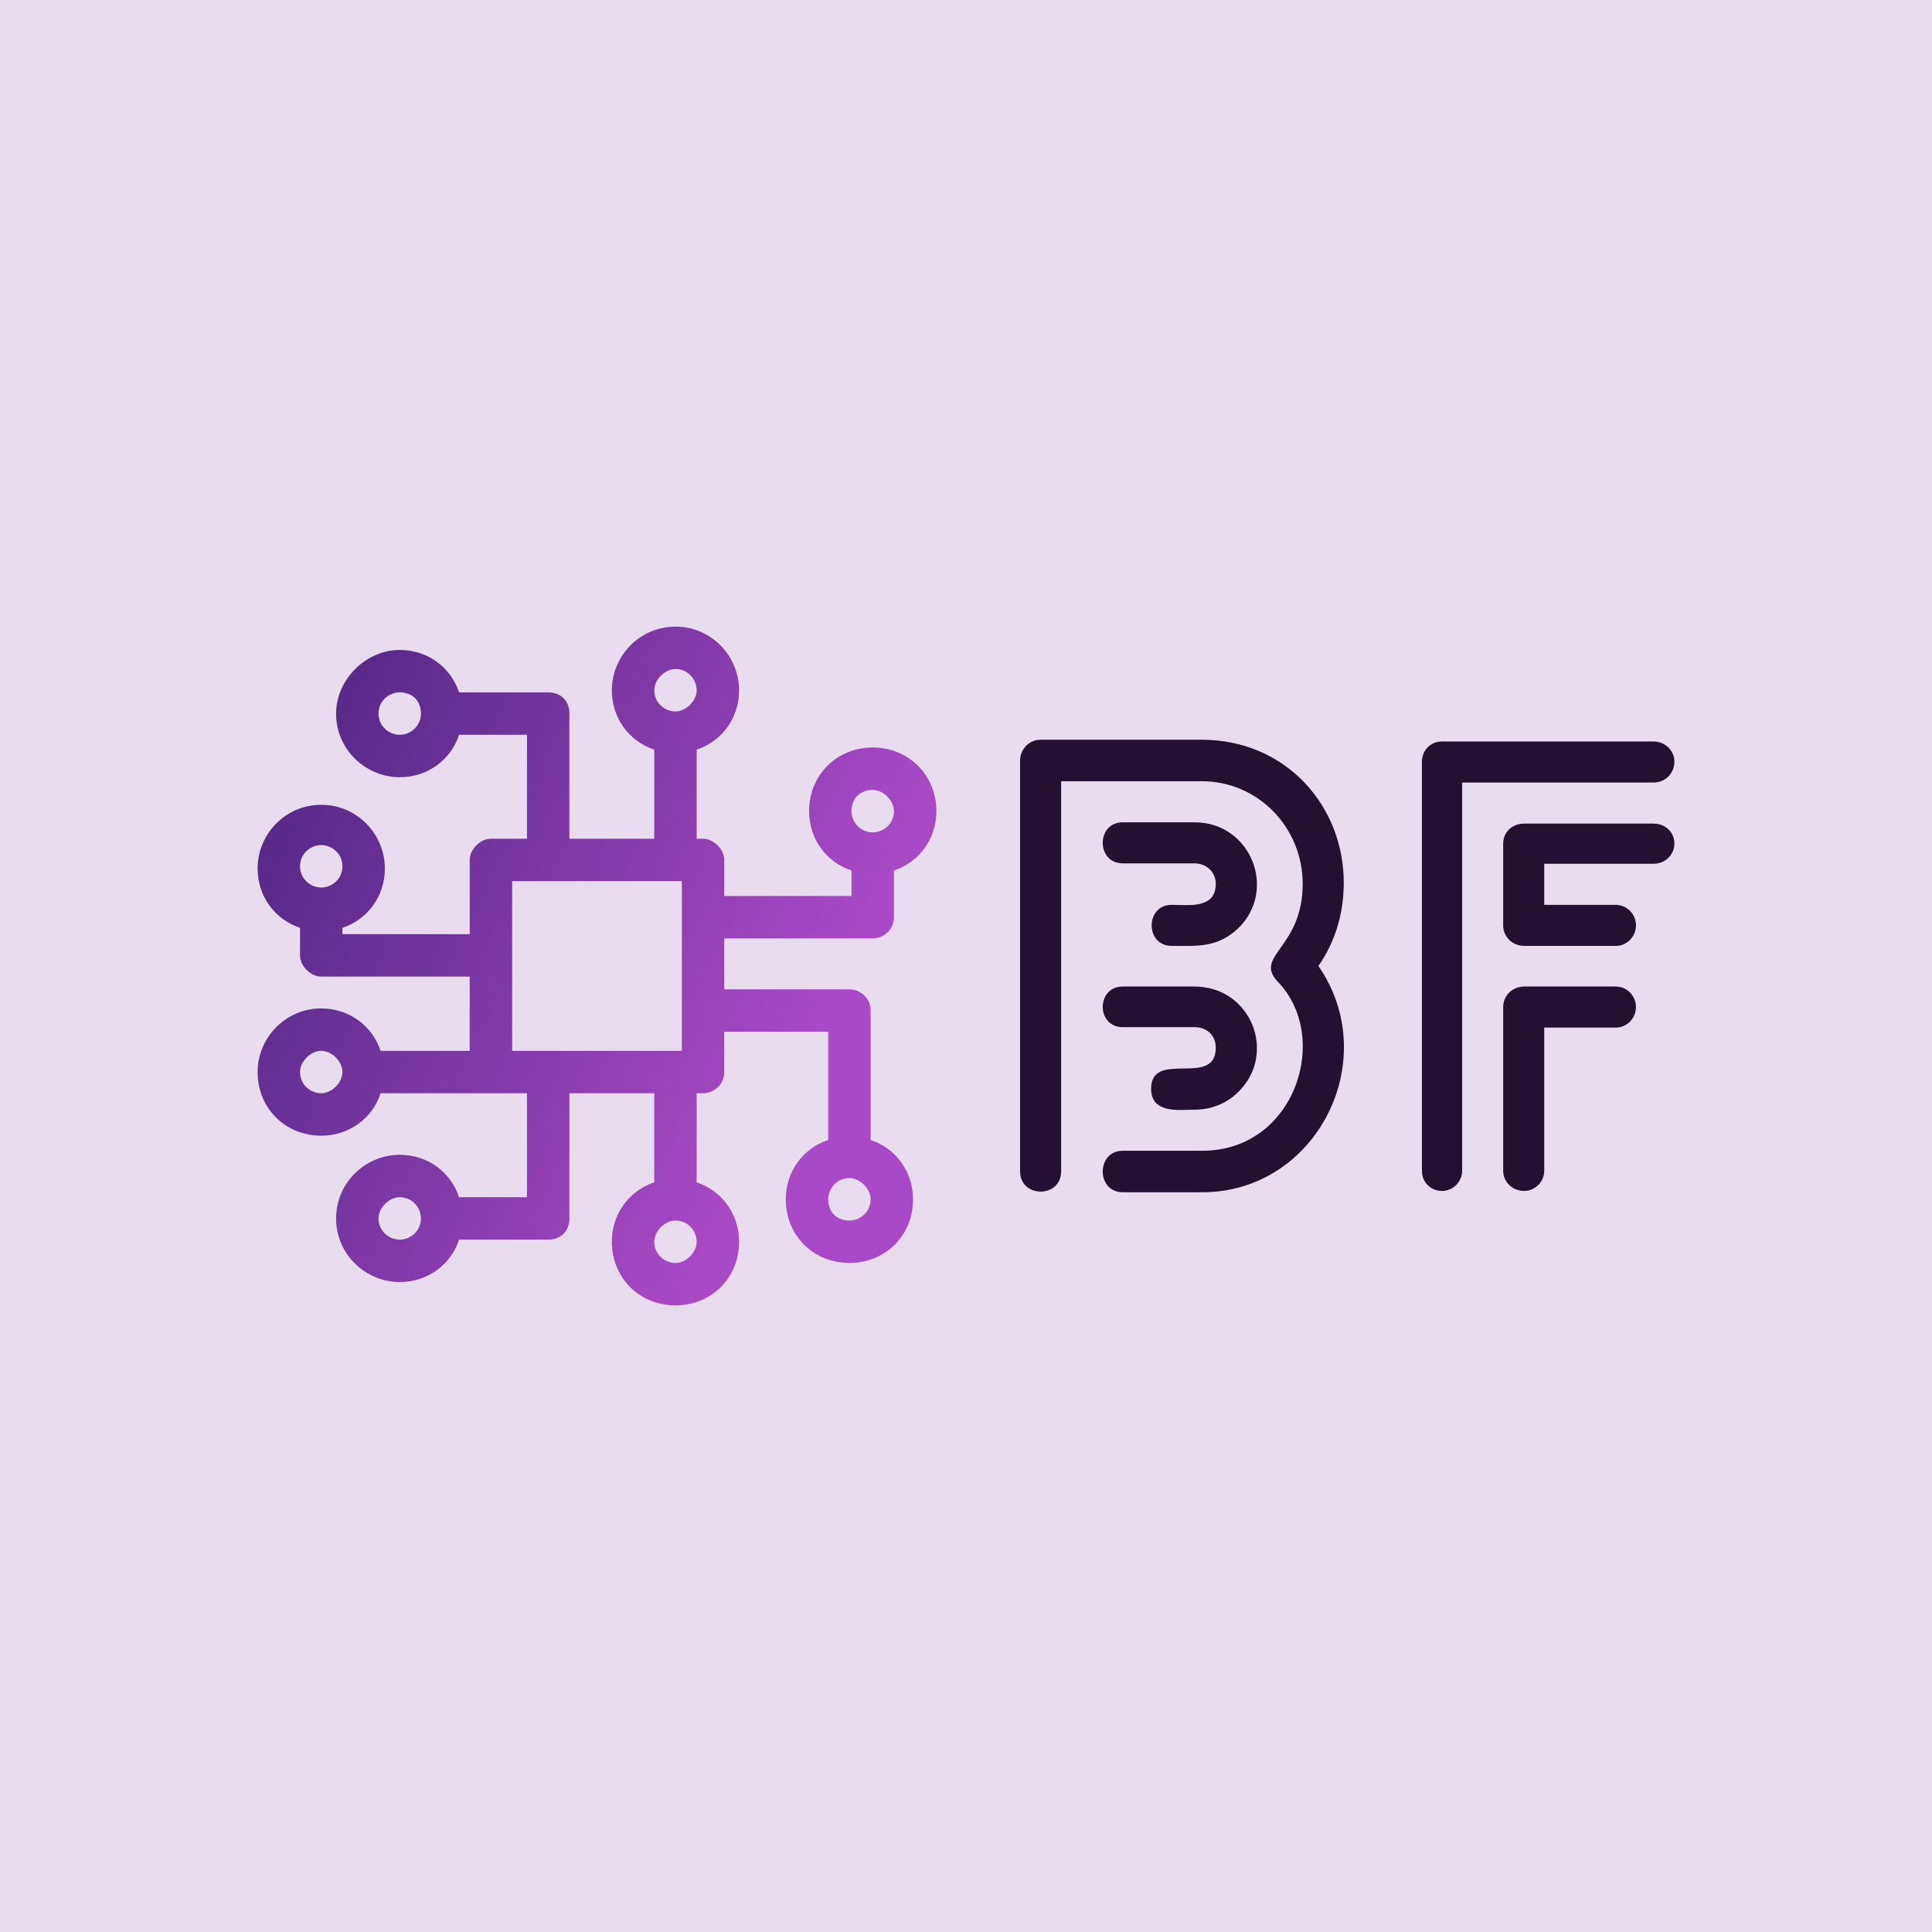
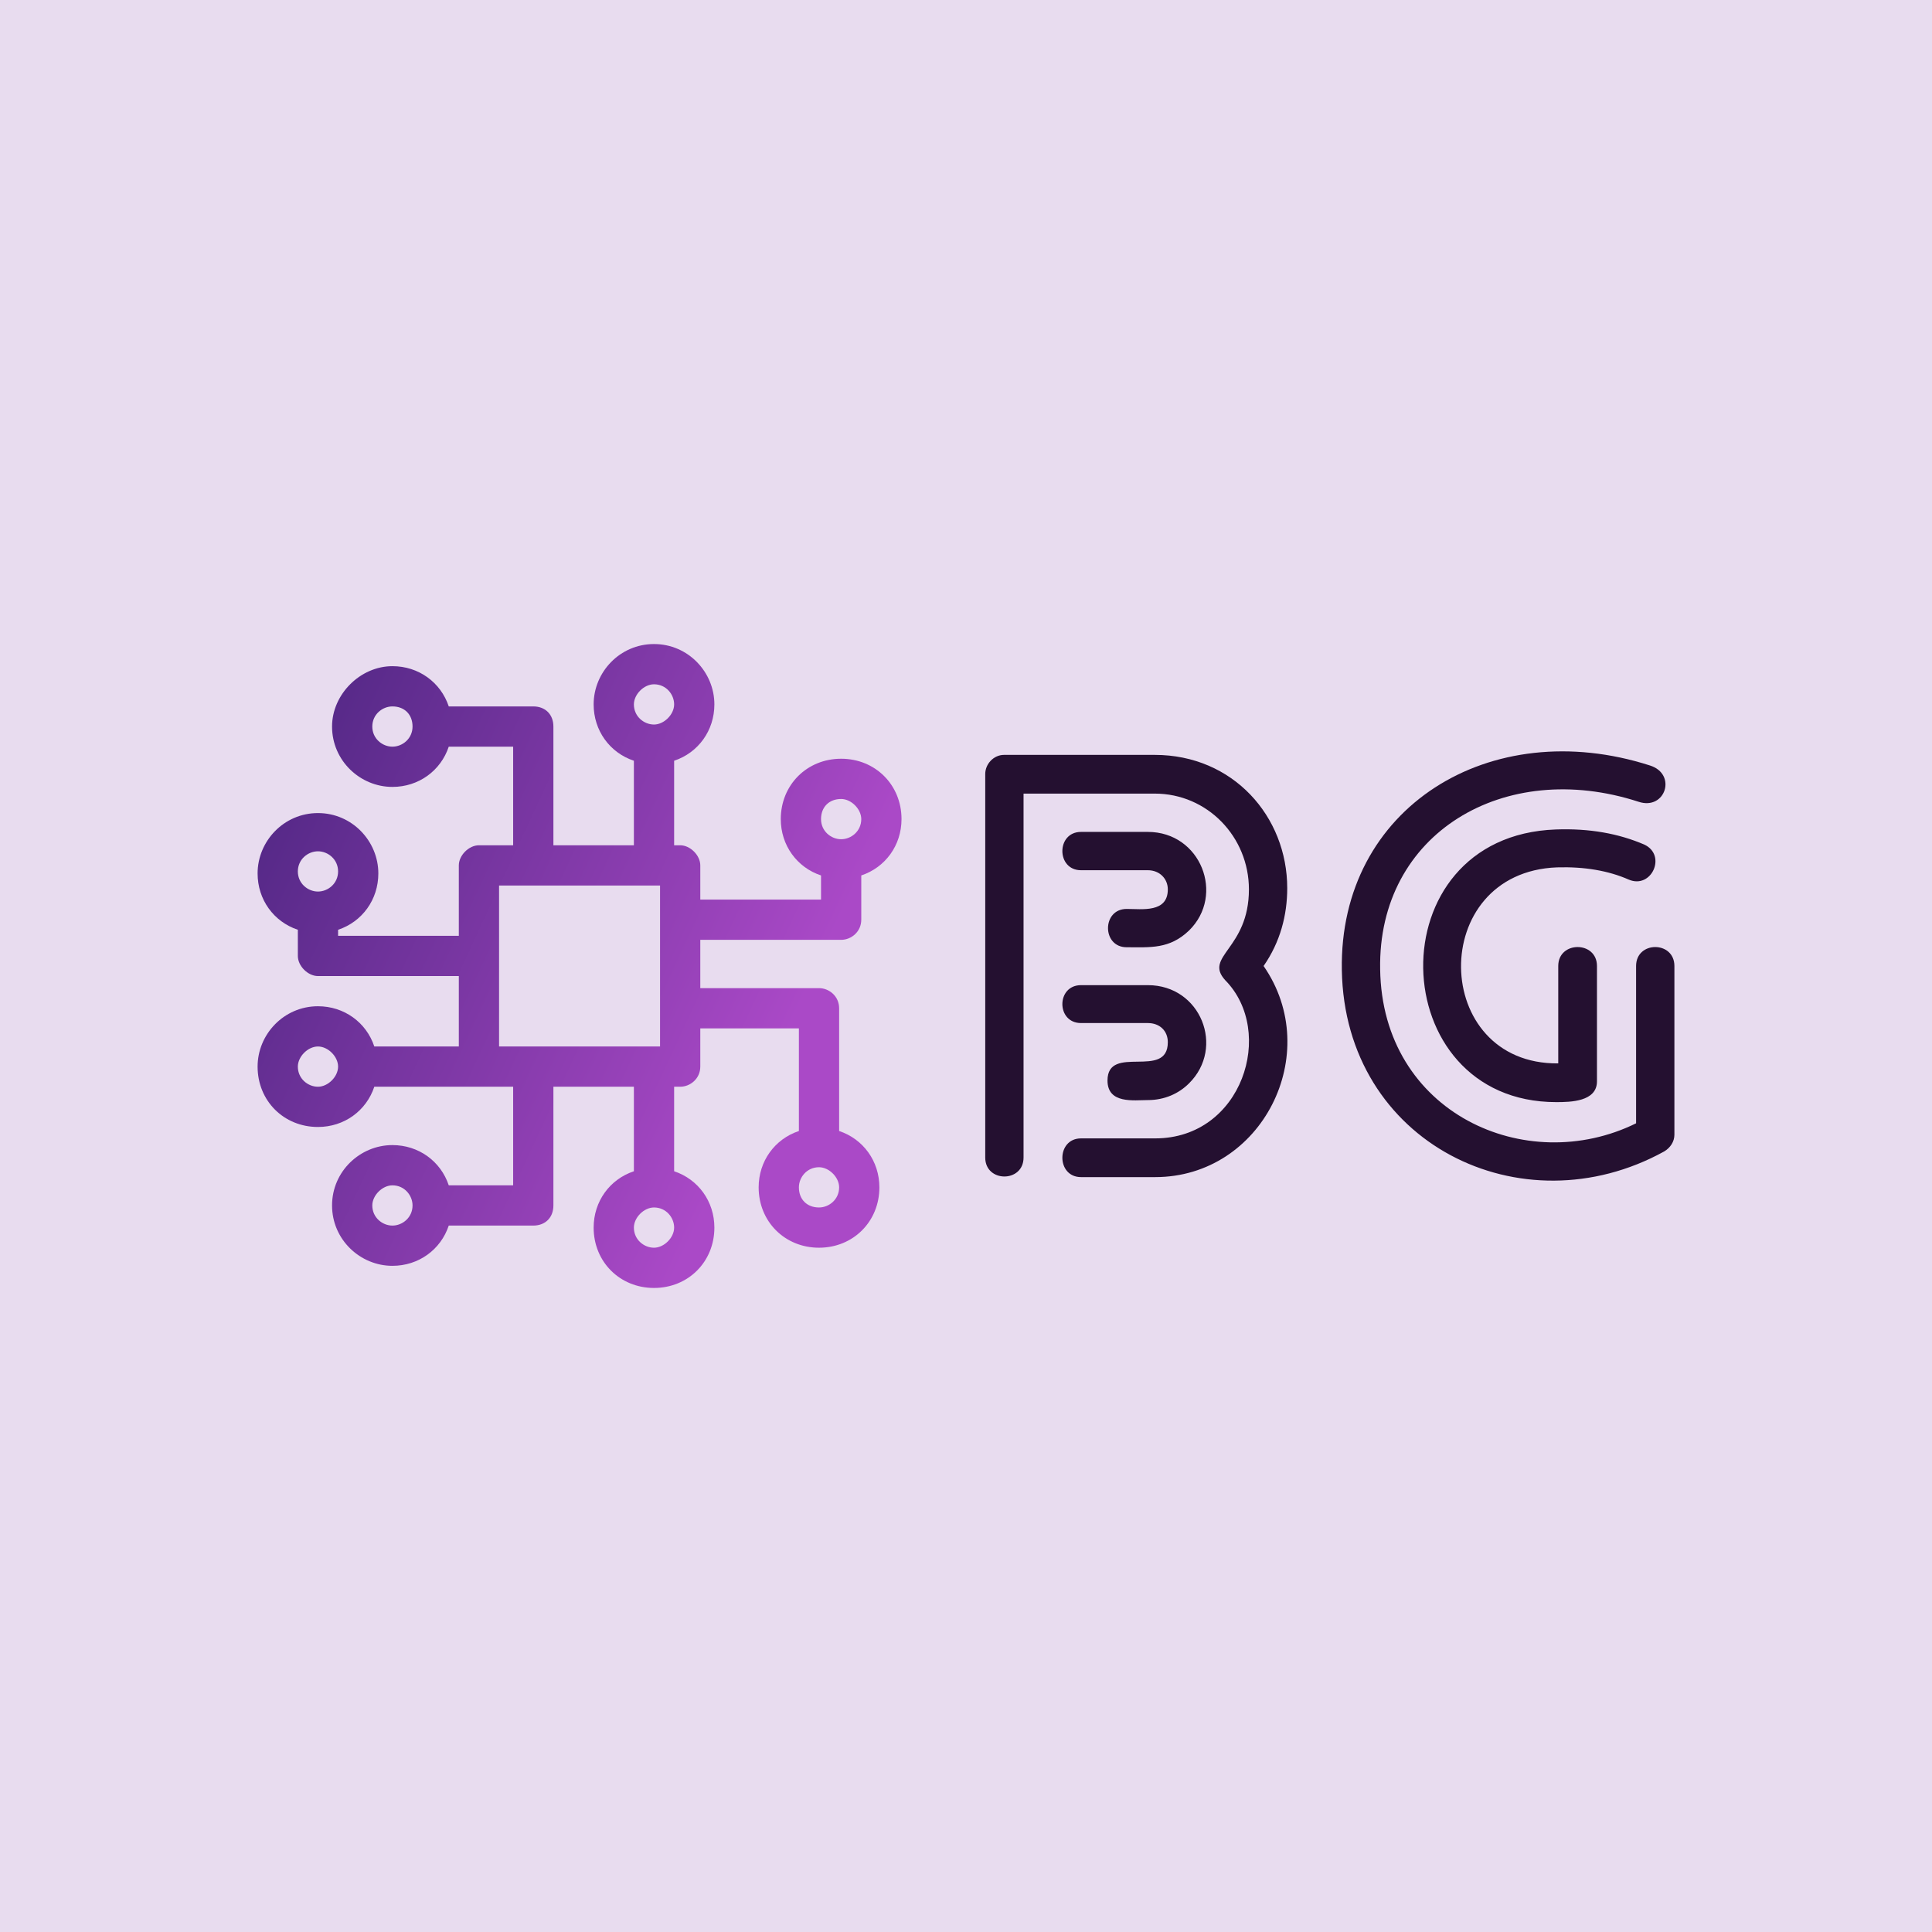
<svg xmlns="http://www.w3.org/2000/svg" data-v-fde0c5aa="" viewBox="0 0 300 300" class="iconLeft">
  <defs data-v-fde0c5aa="" />
  <rect data-v-fde0c5aa="" fill="#E8DCEF" x="0" y="0" width="300px" height="300px" class="logo-background-square" />
  <defs data-v-fde0c5aa="" />
-   <g data-v-fde0c5aa="" id="8edfc1fc-74db-4aaa-98a0-f544977e7210" fill="#241030" transform="matrix(6.782438,0,0,6.782438,150.8027,112.7644)">
-     <path d="M5.11 8.78L5.11 8.78C5.52 8.78 5.87 8.62 6.12 8.37C7.01 7.49 6.41 5.96 5.11 5.96L3.47 5.96C2.86 5.96 2.86 6.89 3.47 6.89L5.11 6.89C5.40 6.89 5.60 7.08 5.60 7.36C5.60 8.29 4.12 7.39 4.12 8.30C4.12 8.88 4.77 8.78 5.11 8.78ZM3.47 3.14L3.47 3.14L5.11 3.14C5.40 3.14 5.60 3.35 5.60 3.61C5.60 4.19 4.97 4.09 4.59 4.09C3.98 4.09 3.98 5.03 4.59 5.03C5.17 5.03 5.64 5.08 6.12 4.62C7.01 3.75 6.41 2.20 5.11 2.20L3.47 2.20C2.86 2.20 2.86 3.14 3.47 3.14ZM2.06 10.19L2.06 10.19L2.06 1.26L5.28 1.26C6.57 1.26 7.59 2.32 7.59 3.61C7.59 5.08 6.47 5.25 7.01 5.84C8.25 7.10 7.43 9.72 5.29 9.72L3.47 9.72C2.86 9.72 2.86 10.67 3.47 10.67L5.29 10.67C7.91 10.67 9.44 7.64 7.95 5.49C8.36 4.90 8.53 4.24 8.53 3.58C8.53 1.82 7.20 0.31 5.28 0.31L1.58 0.31C1.33 0.31 1.12 0.53 1.12 0.78L1.12 10.19C1.12 10.81 2.06 10.81 2.06 10.19ZM15.62 2.23L15.62 2.23L12.66 2.23C12.39 2.23 12.18 2.42 12.18 2.69L12.18 4.56C12.18 4.82 12.39 5.03 12.66 5.03L14.76 5.03C15.01 5.03 15.22 4.82 15.22 4.56C15.22 4.30 15.01 4.09 14.76 4.09L13.12 4.09L13.12 3.15L15.62 3.15C15.89 3.15 16.10 2.94 16.10 2.69C16.10 2.42 15.89 2.23 15.62 2.23ZM14.76 5.96L14.76 5.96L12.66 5.96C12.39 5.96 12.18 6.17 12.18 6.43L12.18 10.18C12.18 10.43 12.39 10.64 12.66 10.64C12.91 10.64 13.12 10.43 13.12 10.18L13.12 6.90L14.76 6.90C15.01 6.90 15.22 6.69 15.22 6.43C15.22 6.17 15.01 5.96 14.76 5.96ZM11.24 10.18L11.24 10.18L11.24 1.29L15.62 1.29C15.89 1.29 16.10 1.08 16.10 0.81C16.10 0.56 15.89 0.35 15.62 0.35L10.78 0.35C10.51 0.35 10.32 0.56 10.32 0.81L10.32 10.18C10.32 10.43 10.51 10.64 10.78 10.64C11.03 10.64 11.24 10.43 11.24 10.18Z" />
+   <g data-v-fde0c5aa="" id="e3083565-fbcd-4bc1-8437-d72660a3126b" fill="#241030" transform="matrix(6.32838,0,0,6.32838,145.8993,115.2568)">
+     <path d="M5.11 8.78L5.11 8.78C5.52 8.78 5.87 8.62 6.12 8.37C7.01 7.49 6.41 5.96 5.11 5.96L3.47 5.96C2.86 5.96 2.86 6.89 3.47 6.89L5.11 6.89C5.40 6.89 5.60 7.08 5.60 7.36C5.60 8.29 4.12 7.39 4.12 8.30C4.12 8.88 4.77 8.78 5.11 8.78ZM3.47 3.14L3.47 3.14L5.11 3.14C5.40 3.14 5.60 3.35 5.60 3.61C5.60 4.19 4.97 4.09 4.59 4.09C3.98 4.09 3.98 5.03 4.59 5.03C5.17 5.03 5.64 5.08 6.12 4.62C7.01 3.75 6.41 2.20 5.11 2.20L3.47 2.20C2.86 2.20 2.86 3.14 3.47 3.14ZM2.06 10.19L2.06 10.19L2.06 1.26L5.28 1.26C6.57 1.26 7.59 2.32 7.59 3.61C7.59 5.08 6.47 5.25 7.01 5.84C8.25 7.10 7.43 9.72 5.29 9.72L3.47 9.72C2.86 9.72 2.86 10.67 3.47 10.67L5.29 10.67C7.91 10.67 9.44 7.64 7.95 5.49C8.36 4.90 8.53 4.24 8.53 3.58C8.53 1.82 7.20 0.31 5.28 0.31L1.58 0.31C1.33 0.31 1.12 0.53 1.12 0.78L1.12 10.19C1.12 10.81 2.06 10.81 2.06 10.19ZM18.03 9.63L18.03 9.63L18.03 5.49C18.03 4.87 17.09 4.87 17.09 5.49L17.09 9.35C14.39 10.68 10.86 9.10 10.81 5.57C10.75 2.23 13.86 0.39 17.15 1.46L17.15 1.46C17.81 1.68 18.10 0.78 17.43 0.57C13.51-0.69 9.80 1.60 9.87 5.59C9.94 9.84 14.28 11.97 17.78 10.04C17.93 9.95 18.03 9.80 18.03 9.63ZM17.29 2.51L17.29 2.51C16.66 2.24 15.95 2.11 15.12 2.14C10.68 2.30 10.88 8.83 15.13 8.83C15.48 8.83 16.13 8.82 16.13 8.32L16.13 5.49C16.13 4.87 15.18 4.87 15.18 5.49L15.18 7.88C12.05 7.91 11.96 3.19 15.15 3.07C15.82 3.05 16.41 3.15 16.91 3.37C17.47 3.61 17.85 2.77 17.29 2.51Z" />
  </g>
  <defs data-v-fde0c5aa="">
-     <linearGradient data-v-fde0c5aa="" gradientTransform="rotate(25)" id="179a7a8c-c94f-409a-9f65-016bbb462742" x1="0%" y1="0%" x2="100%" y2="0%">
+     <linearGradient data-v-fde0c5aa="" gradientTransform="rotate(25)" id="700a9b5d-5df6-4dea-924f-a6b6806dd7f0" x1="0%" y1="0%" x2="100%" y2="0%">
      <stop data-v-fde0c5aa="" offset="0%" stop-color="#49247E" stop-opacity="1" />
      <stop data-v-fde0c5aa="" offset="100%" stop-color="#AA49C7" stop-opacity="1" />
    </linearGradient>
  </defs>
-   <g data-v-fde0c5aa="" id="c38073d1-baa0-4dab-bb57-5f6b58076104" stroke="none" fill="url(#179a7a8c-c94f-409a-9f65-016bbb462742)" transform="matrix(3.293721,0,0,3.293721,34.0713,90.71302)">
+   <g data-v-fde0c5aa="" id="e396f8ac-ab70-40e6-a792-996f2f354d2e" stroke="none" fill="url(#700a9b5d-5df6-4dea-924f-a6b6806dd7f0)" transform="matrix(3.124597,0,0,3.124597,34.37573,93.75726)">
    <switch>
      <g>
        <path d="M30.8 16.7c.5 0 1-.4 1-1v-2.2c1.2-.4 2-1.5 2-2.8 0-1.7-1.3-3-3-3s-3 1.3-3 3c0 1.3.8 2.4 2 2.8v1.2h-6V13c0-.5-.5-1-1-1h-.3V7.8c1.2-.4 2-1.5 2-2.8 0-1.6-1.3-3-3-3s-3 1.4-3 3c0 1.3.8 2.4 2 2.8V12h-4V6.1c0-.6-.4-1-1-1h-4.2c-.4-1.2-1.5-2-2.8-2-1.6 0-3 1.4-3 3 0 1.7 1.4 3 3 3 1.3 0 2.4-.8 2.8-2h3.2V12h-1.7c-.5 0-1 .5-1 1v3.5h-6v-.3c1.2-.4 2-1.5 2-2.8 0-1.6-1.3-3-3-3s-3 1.4-3 3c0 1.3.8 2.4 2 2.8v1.3c0 .5.5 1 1 1h7V22H7.6c-.4-1.2-1.5-2-2.8-2-1.7 0-3 1.4-3 3 0 1.7 1.3 3 3 3 1.3 0 2.4-.8 2.8-2h6.9v4.9h-3.2c-.4-1.2-1.5-2-2.8-2-1.6 0-3 1.3-3 3s1.4 3 3 3c1.3 0 2.4-.8 2.8-2h4.2c.6 0 1-.4 1-1V24h4v4.2c-1.2.4-2 1.5-2 2.8 0 1.7 1.3 3 3 3s3-1.3 3-3c0-1.3-.8-2.4-2-2.8V24h.3c.5 0 1-.4 1-1v-1.9h4.9v5.1c-1.2.4-2 1.5-2 2.8 0 1.7 1.3 3 3 3s3-1.3 3-3c0-1.3-.8-2.4-2-2.8v-6.1c0-.6-.5-1-1-1h-5.9v-2.4h7zm0-7c.5 0 1 .5 1 1 0 .6-.5 1-1 1s-1-.4-1-1 .4-1 1-1zM8.5 7.1c-.5 0-1-.4-1-1s.5-1 1-1c.6 0 1 .4 1 1s-.5 1-1 1zm-3.7 7.2c-.5 0-1-.4-1-1s.5-1 1-1 1 .4 1 1-.5 1-1 1zm0 9.7c-.5 0-1-.4-1-1 0-.5.5-1 1-1s1 .5 1 1-.5 1-1 1zm3.7 6.9c-.5 0-1-.4-1-1 0-.5.5-1 1-1 .6 0 1 .5 1 1 0 .6-.5 1-1 1zm5.3-8.9v-8h8v8h-8zm7.7 10c-.5 0-1-.4-1-1 0-.5.5-1 1-1 .6 0 1 .5 1 1s-.5 1-1 1zm0-26c-.5 0-1-.4-1-1 0-.5.5-1 1-1 .6 0 1 .5 1 1s-.5 1-1 1zm8.2 22c.5 0 1 .5 1 1 0 .6-.5 1-1 1-.6 0-1-.4-1-1 0-.5.4-1 1-1z" />
      </g>
    </switch>
  </g>
</svg>
